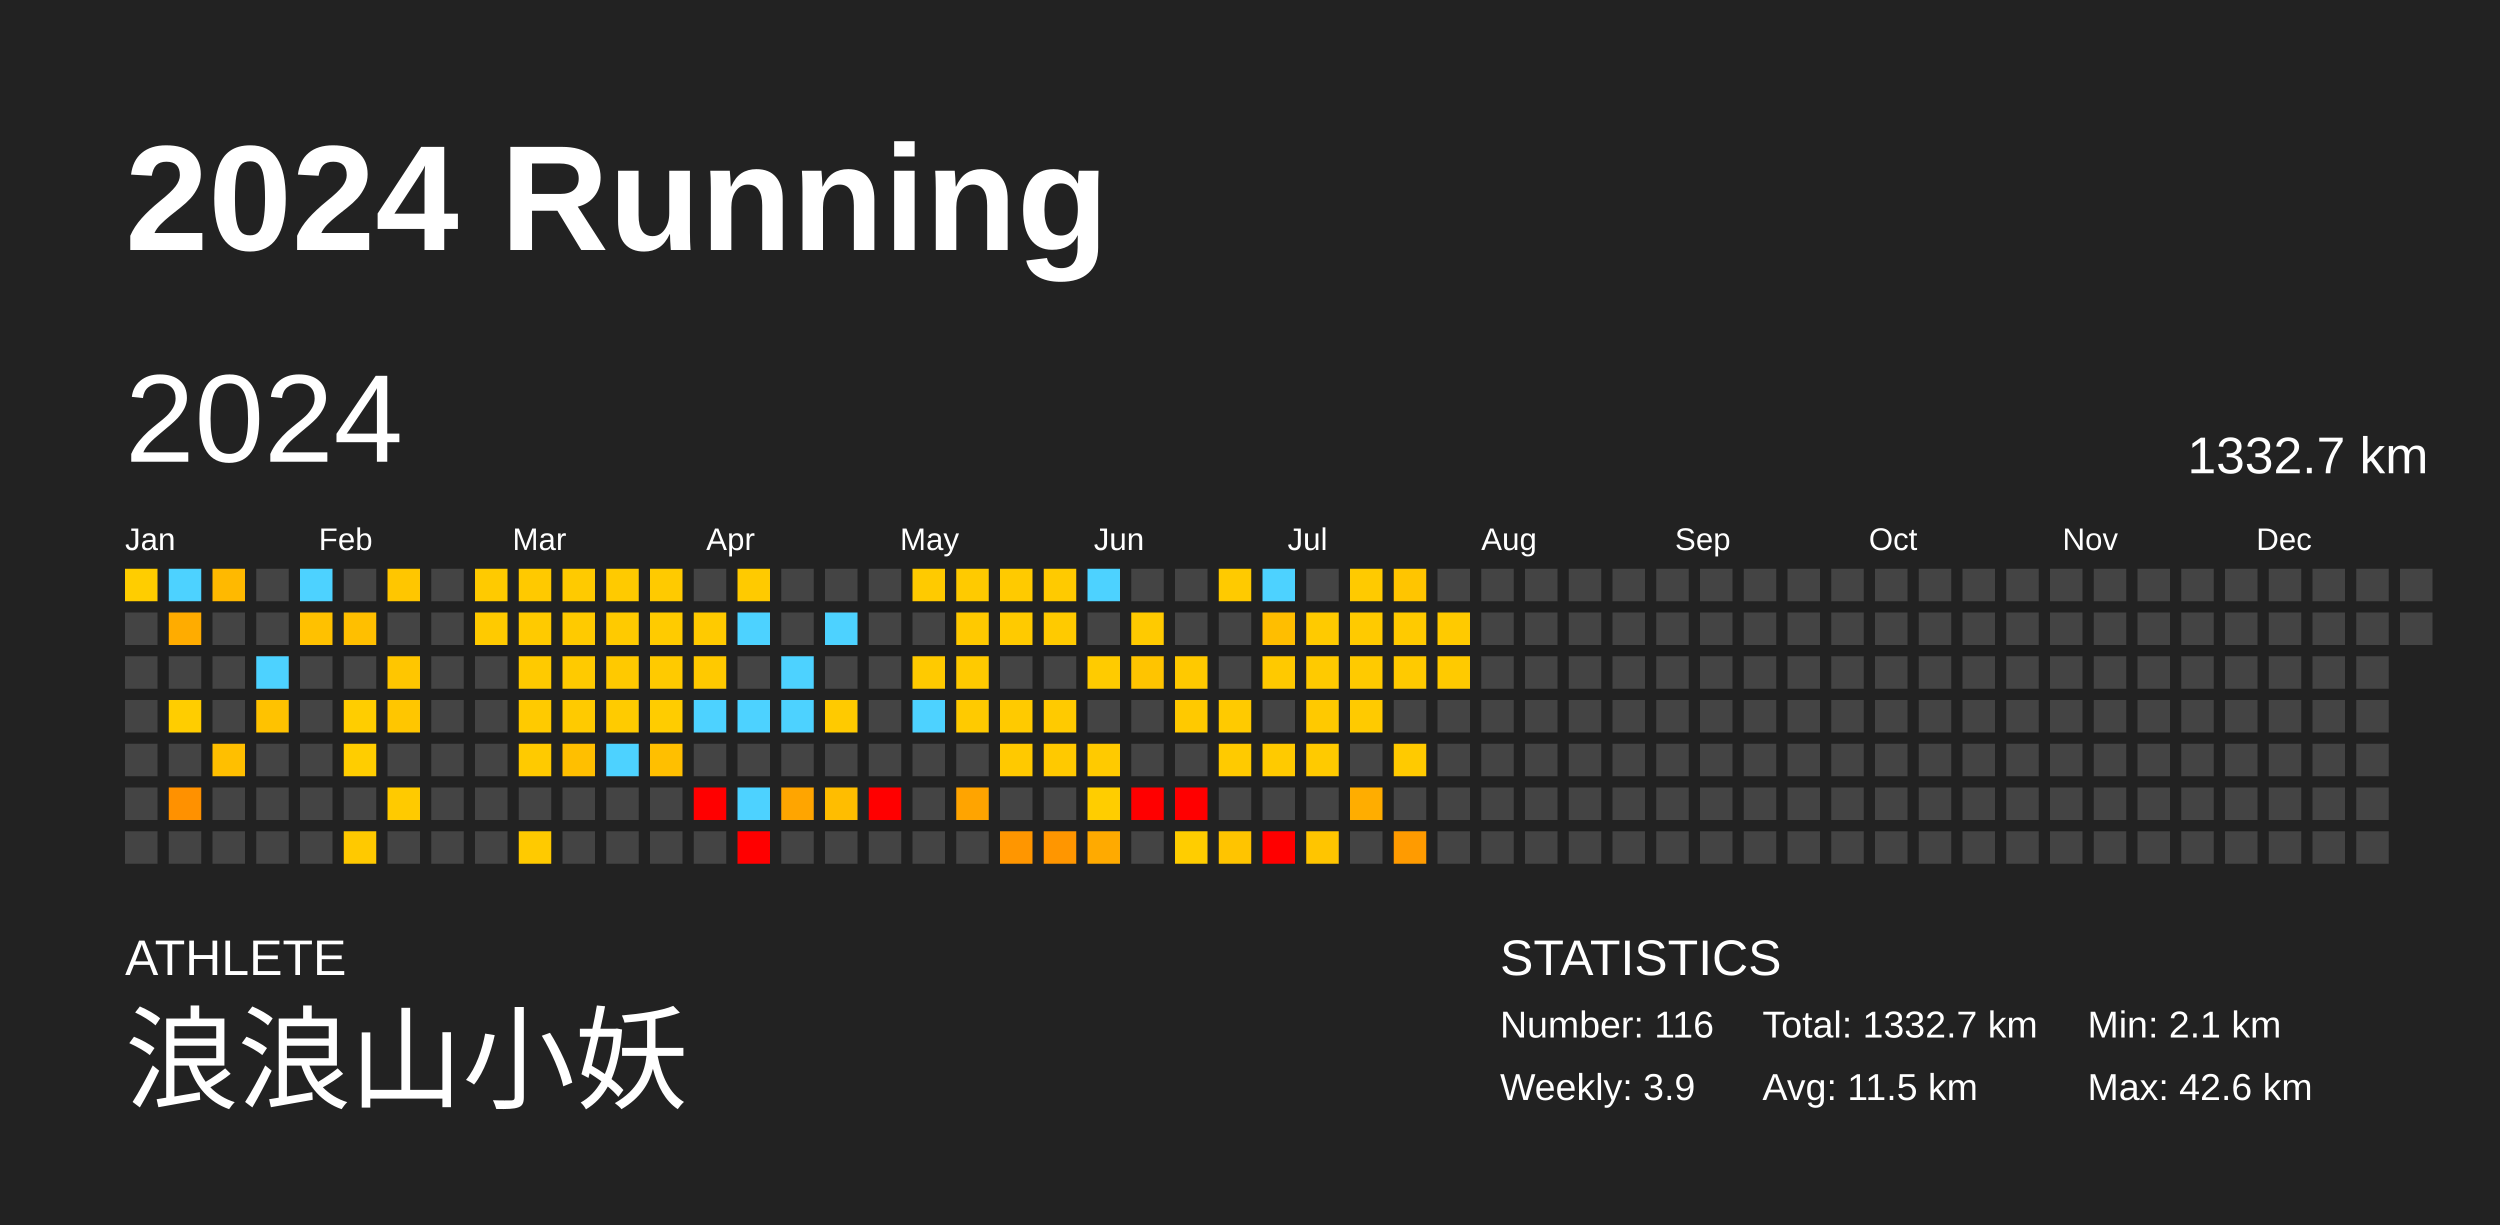
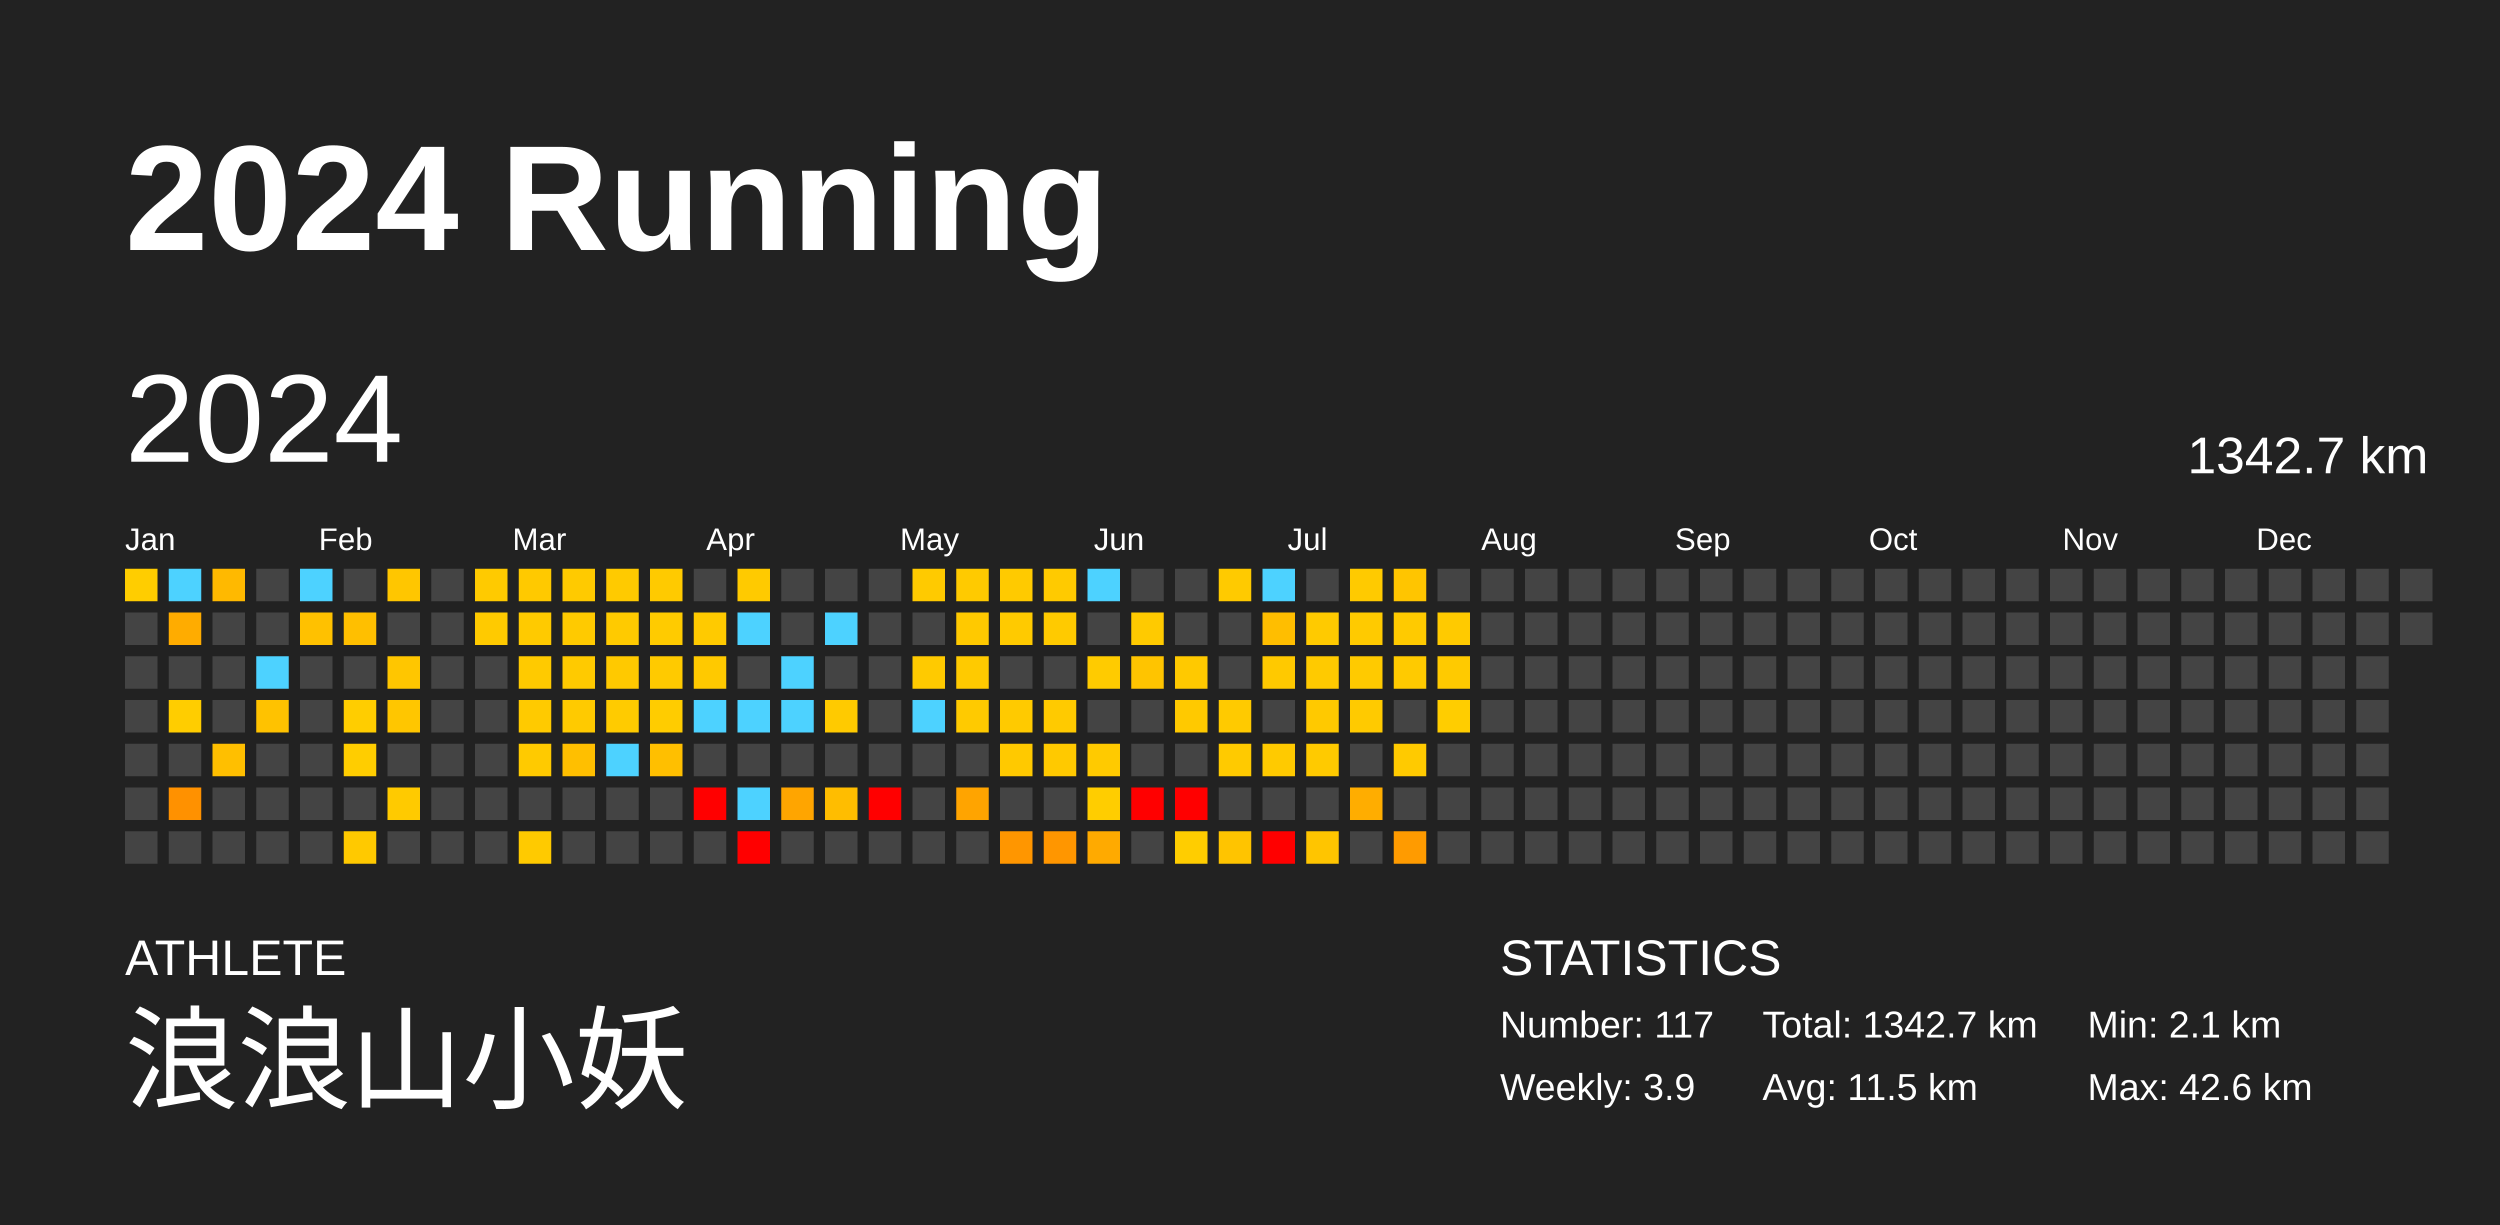
<svg xmlns="http://www.w3.org/2000/svg" baseProfile="full" height="98mm" version="1.1" viewBox="0,0,200,98" width="200mm">
  <defs />
  <rect fill="#222222" height="98" width="200" x="0" y="0" />
  <text fill="#FFFFFF" style="font-size:12px; font-family:Arial; font-weight:bold;" x="10" y="20">2024 Running</text>
  <text fill="#FFFFFF" style="font-size:4px; font-family:Arial" x="10" y="78">ATHLETE</text>
  <text fill="#FFFFFF" style="font-size:9px; font-family:Arial" x="10" y="88">浪浪山小妖</text>
  <text fill="#FFFFFF" style="font-size:4px; font-family:Arial" x="120" y="78">STATISTICS</text>
-   <text fill="#FFFFFF" style="font-size:3px; font-family:Arial" x="120" y="83">Number: 116</text>
+   <text fill="#FFFFFF" style="font-size:3px; font-family:Arial" x="120" y="83">Number: 117</text>
  <text fill="#FFFFFF" style="font-size:3px; font-family:Arial" x="120" y="88">Weekly: 3.9</text>
-   <text fill="#FFFFFF" style="font-size:3px; font-family:Arial" x="141" y="83">Total: 1332.7 km</text>
+   <text fill="#FFFFFF" style="font-size:3px; font-family:Arial" x="141" y="83">Total: 1342.7 km</text>
  <text fill="#FFFFFF" style="font-size:3px; font-family:Arial" x="141" y="88">Avg: 11.5 km</text>
  <text fill="#FFFFFF" style="font-size:3px; font-family:Arial" x="167" y="83">Min: 2.1 km</text>
  <text fill="#FFFFFF" style="font-size:3px; font-family:Arial" x="167" y="88">Max: 42.6 km</text>
  <text dominant-baseline="hanging" fill="#FFFFFF" style="font-size:10.0px; font-family:Arial;" x="10" y="30">2024</text>
-   <text dominant-baseline="hanging" fill="#FFFFFF" style="font-size:4.125px; font-family:Arial;" x="175" y="35">1332.7 km</text>
+   <text dominant-baseline="hanging" fill="#FFFFFF" style="font-size:4.125px; font-family:Arial;" x="175" y="35">1342.7 km</text>
  <text fill="#FFFFFF" style="font-size:2.5px; font-family:Arial" x="10.0" y="44">Jan</text>
  <text fill="#FFFFFF" style="font-size:2.5px; font-family:Arial" x="25.5" y="44">Feb</text>
  <text fill="#FFFFFF" style="font-size:2.5px; font-family:Arial" x="41.0" y="44">Mar</text>
  <text fill="#FFFFFF" style="font-size:2.5px; font-family:Arial" x="56.5" y="44">Apr</text>
  <text fill="#FFFFFF" style="font-size:2.5px; font-family:Arial" x="72.0" y="44">May</text>
  <text fill="#FFFFFF" style="font-size:2.5px; font-family:Arial" x="87.5" y="44">Jun</text>
  <text fill="#FFFFFF" style="font-size:2.5px; font-family:Arial" x="103.0" y="44">Jul</text>
  <text fill="#FFFFFF" style="font-size:2.5px; font-family:Arial" x="118.5" y="44">Aug</text>
  <text fill="#FFFFFF" style="font-size:2.5px; font-family:Arial" x="134.0" y="44">Sep</text>
  <text fill="#FFFFFF" style="font-size:2.5px; font-family:Arial" x="149.5" y="44">Oct</text>
  <text fill="#FFFFFF" style="font-size:2.5px; font-family:Arial" x="165.0" y="44">Nov</text>
  <text fill="#FFFFFF" style="font-size:2.5px; font-family:Arial" x="180.5" y="44">Dec</text>
  <rect fill="#ffcd00" height="2.6" width="2.6" x="10.0" y="45.5" />
  <rect fill="#444444" height="2.6" width="2.6" x="10.0" y="49.0" />
  <rect fill="#444444" height="2.6" width="2.6" x="10.0" y="52.5" />
  <rect fill="#444444" height="2.6" width="2.6" x="10.0" y="56.0" />
  <rect fill="#444444" height="2.6" width="2.6" x="10.0" y="59.5" />
  <rect fill="#444444" height="2.6" width="2.6" x="10.0" y="63.0" />
  <rect fill="#444444" height="2.6" width="2.6" x="10.0" y="66.5" />
  <rect fill="#4dd2ff" height="2.6" width="2.6" x="13.5" y="45.5" />
  <rect fill="#ffac00" height="2.6" width="2.6" x="13.5" y="49.0" />
  <rect fill="#444444" height="2.6" width="2.6" x="13.5" y="52.5" />
  <rect fill="#ffcd00" height="2.6" width="2.6" x="13.5" y="56.0" />
  <rect fill="#444444" height="2.6" width="2.6" x="13.5" y="59.5" />
  <rect fill="#ff9100" height="2.6" width="2.6" x="13.5" y="63.0" />
  <rect fill="#444444" height="2.6" width="2.6" x="13.5" y="66.5" />
  <rect fill="#ffb900" height="2.6" width="2.6" x="17.0" y="45.5" />
  <rect fill="#444444" height="2.6" width="2.6" x="17.0" y="49.0" />
  <rect fill="#444444" height="2.6" width="2.6" x="17.0" y="52.5" />
  <rect fill="#444444" height="2.6" width="2.6" x="17.0" y="56.0" />
  <rect fill="#ffbf00" height="2.6" width="2.6" x="17.0" y="59.5" />
  <rect fill="#444444" height="2.6" width="2.6" x="17.0" y="63.0" />
  <rect fill="#444444" height="2.6" width="2.6" x="17.0" y="66.5" />
  <rect fill="#444444" height="2.6" width="2.6" x="20.5" y="45.5" />
  <rect fill="#444444" height="2.6" width="2.6" x="20.5" y="49.0" />
  <rect fill="#4dd2ff" height="2.6" width="2.6" x="20.5" y="52.5" />
  <rect fill="#ffc200" height="2.6" width="2.6" x="20.5" y="56.0" />
  <rect fill="#444444" height="2.6" width="2.6" x="20.5" y="59.5" />
  <rect fill="#444444" height="2.6" width="2.6" x="20.5" y="63.0" />
  <rect fill="#444444" height="2.6" width="2.6" x="20.5" y="66.5" />
  <rect fill="#4dd2ff" height="2.6" width="2.6" x="24.0" y="45.5" />
  <rect fill="#ffc100" height="2.6" width="2.6" x="24.0" y="49.0" />
  <rect fill="#444444" height="2.6" width="2.6" x="24.0" y="52.5" />
  <rect fill="#444444" height="2.6" width="2.6" x="24.0" y="56.0" />
  <rect fill="#444444" height="2.6" width="2.6" x="24.0" y="59.5" />
  <rect fill="#444444" height="2.6" width="2.6" x="24.0" y="63.0" />
  <rect fill="#444444" height="2.6" width="2.6" x="24.0" y="66.5" />
  <rect fill="#444444" height="2.6" width="2.6" x="27.5" y="45.5" />
  <rect fill="#ffbf00" height="2.6" width="2.6" x="27.5" y="49.0" />
  <rect fill="#444444" height="2.6" width="2.6" x="27.5" y="52.5" />
  <rect fill="#ffcd00" height="2.6" width="2.6" x="27.5" y="56.0" />
  <rect fill="#ffcd00" height="2.6" width="2.6" x="27.5" y="59.5" />
  <rect fill="#444444" height="2.6" width="2.6" x="27.5" y="63.0" />
  <rect fill="#ffc900" height="2.6" width="2.6" x="27.5" y="66.5" />
  <rect fill="#ffc600" height="2.6" width="2.6" x="31.0" y="45.5" />
  <rect fill="#444444" height="2.6" width="2.6" x="31.0" y="49.0" />
  <rect fill="#ffc600" height="2.6" width="2.6" x="31.0" y="52.5" />
  <rect fill="#ffc600" height="2.6" width="2.6" x="31.0" y="56.0" />
  <rect fill="#444444" height="2.6" width="2.6" x="31.0" y="59.5" />
  <rect fill="#ffca00" height="2.6" width="2.6" x="31.0" y="63.0" />
  <rect fill="#444444" height="2.6" width="2.6" x="31.0" y="66.5" />
  <rect fill="#444444" height="2.6" width="2.6" x="34.5" y="45.5" />
  <rect fill="#444444" height="2.6" width="2.6" x="34.5" y="49.0" />
  <rect fill="#444444" height="2.6" width="2.6" x="34.5" y="52.5" />
  <rect fill="#444444" height="2.6" width="2.6" x="34.5" y="56.0" />
  <rect fill="#444444" height="2.6" width="2.6" x="34.5" y="59.5" />
  <rect fill="#444444" height="2.6" width="2.6" x="34.5" y="63.0" />
  <rect fill="#444444" height="2.6" width="2.6" x="34.5" y="66.5" />
  <rect fill="#ffca00" height="2.6" width="2.6" x="38.0" y="45.5" />
  <rect fill="#ffca00" height="2.6" width="2.6" x="38.0" y="49.0" />
  <rect fill="#444444" height="2.6" width="2.6" x="38.0" y="52.5" />
  <rect fill="#444444" height="2.6" width="2.6" x="38.0" y="56.0" />
  <rect fill="#444444" height="2.6" width="2.6" x="38.0" y="59.5" />
  <rect fill="#444444" height="2.6" width="2.6" x="38.0" y="63.0" />
  <rect fill="#444444" height="2.6" width="2.6" x="38.0" y="66.5" />
  <rect fill="#ffc900" height="2.6" width="2.6" x="41.5" y="45.5" />
  <rect fill="#ffca00" height="2.6" width="2.6" x="41.5" y="49.0" />
  <rect fill="#ffca00" height="2.6" width="2.6" x="41.5" y="52.5" />
  <rect fill="#ffca00" height="2.6" width="2.6" x="41.5" y="56.0" />
  <rect fill="#ffca00" height="2.6" width="2.6" x="41.5" y="59.5" />
  <rect fill="#444444" height="2.6" width="2.6" x="41.5" y="63.0" />
  <rect fill="#ffca00" height="2.6" width="2.6" x="41.5" y="66.5" />
  <rect fill="#ffca00" height="2.6" width="2.6" x="45.0" y="45.5" />
  <rect fill="#ffca00" height="2.6" width="2.6" x="45.0" y="49.0" />
  <rect fill="#ffca00" height="2.6" width="2.6" x="45.0" y="52.5" />
  <rect fill="#ffca00" height="2.6" width="2.6" x="45.0" y="56.0" />
  <rect fill="#ffbf00" height="2.6" width="2.6" x="45.0" y="59.5" />
  <rect fill="#444444" height="2.6" width="2.6" x="45.0" y="63.0" />
  <rect fill="#444444" height="2.6" width="2.6" x="45.0" y="66.5" />
  <rect fill="#ffca00" height="2.6" width="2.6" x="48.5" y="45.5" />
  <rect fill="#ffca00" height="2.6" width="2.6" x="48.5" y="49.0" />
  <rect fill="#ffc900" height="2.6" width="2.6" x="48.5" y="52.5" />
  <rect fill="#ffcb00" height="2.6" width="2.6" x="48.5" y="56.0" />
  <rect fill="#4dd2ff" height="2.6" width="2.6" x="48.5" y="59.5" />
  <rect fill="#444444" height="2.6" width="2.6" x="48.5" y="63.0" />
  <rect fill="#444444" height="2.6" width="2.6" x="48.5" y="66.5" />
  <rect fill="#ffca00" height="2.6" width="2.6" x="52.0" y="45.5" />
  <rect fill="#ffcb00" height="2.6" width="2.6" x="52.0" y="49.0" />
  <rect fill="#ffca00" height="2.6" width="2.6" x="52.0" y="52.5" />
  <rect fill="#ffcc00" height="2.6" width="2.6" x="52.0" y="56.0" />
  <rect fill="#ffbf00" height="2.6" width="2.6" x="52.0" y="59.5" />
  <rect fill="#444444" height="2.6" width="2.6" x="52.0" y="63.0" />
  <rect fill="#444444" height="2.6" width="2.6" x="52.0" y="66.5" />
  <rect fill="#444444" height="2.6" width="2.6" x="55.5" y="45.5" />
  <rect fill="#ffca00" height="2.6" width="2.6" x="55.5" y="49.0" />
  <rect fill="#ffc900" height="2.6" width="2.6" x="55.5" y="52.5" />
  <rect fill="#4dd2ff" height="2.6" width="2.6" x="55.5" y="56.0" />
  <rect fill="#444444" height="2.6" width="2.6" x="55.5" y="59.5" />
  <rect fill="red" height="2.6" width="2.6" x="55.5" y="63.0" />
  <rect fill="#444444" height="2.6" width="2.6" x="55.5" y="66.5" />
  <rect fill="#ffca00" height="2.6" width="2.6" x="59.0" y="45.5" />
  <rect fill="#4dd2ff" height="2.6" width="2.6" x="59.0" y="49.0" />
  <rect fill="#444444" height="2.6" width="2.6" x="59.0" y="52.5" />
  <rect fill="#4dd2ff" height="2.6" width="2.6" x="59.0" y="56.0" />
  <rect fill="#444444" height="2.6" width="2.6" x="59.0" y="59.5" />
  <rect fill="#4dd2ff" height="2.6" width="2.6" x="59.0" y="63.0" />
  <rect fill="red" height="2.6" width="2.6" x="59.0" y="66.5" />
  <rect fill="#444444" height="2.6" width="2.6" x="62.5" y="45.5" />
  <rect fill="#444444" height="2.6" width="2.6" x="62.5" y="49.0" />
  <rect fill="#4dd2ff" height="2.6" width="2.6" x="62.5" y="52.5" />
  <rect fill="#4dd2ff" height="2.6" width="2.6" x="62.5" y="56.0" />
  <rect fill="#444444" height="2.6" width="2.6" x="62.5" y="59.5" />
  <rect fill="#ffa500" height="2.6" width="2.6" x="62.5" y="63.0" />
  <rect fill="#444444" height="2.6" width="2.6" x="62.5" y="66.5" />
  <rect fill="#444444" height="2.6" width="2.6" x="66.0" y="45.5" />
  <rect fill="#4dd2ff" height="2.6" width="2.6" x="66.0" y="49.0" />
  <rect fill="#444444" height="2.6" width="2.6" x="66.0" y="52.5" />
  <rect fill="#ffca00" height="2.6" width="2.6" x="66.0" y="56.0" />
  <rect fill="#444444" height="2.6" width="2.6" x="66.0" y="59.5" />
  <rect fill="#ffbd00" height="2.6" width="2.6" x="66.0" y="63.0" />
  <rect fill="#444444" height="2.6" width="2.6" x="66.0" y="66.5" />
  <rect fill="#444444" height="2.6" width="2.6" x="69.5" y="45.5" />
  <rect fill="#444444" height="2.6" width="2.6" x="69.5" y="49.0" />
  <rect fill="#444444" height="2.6" width="2.6" x="69.5" y="52.5" />
  <rect fill="#444444" height="2.6" width="2.6" x="69.5" y="56.0" />
  <rect fill="#444444" height="2.6" width="2.6" x="69.5" y="59.5" />
  <rect fill="red" height="2.6" width="2.6" x="69.5" y="63.0" />
  <rect fill="#444444" height="2.6" width="2.6" x="69.5" y="66.5" />
  <rect fill="#ffca00" height="2.6" width="2.6" x="73.0" y="45.5" />
  <rect fill="#444444" height="2.6" width="2.6" x="73.0" y="49.0" />
  <rect fill="#ffca00" height="2.6" width="2.6" x="73.0" y="52.5" />
  <rect fill="#4dd2ff" height="2.6" width="2.6" x="73.0" y="56.0" />
  <rect fill="#444444" height="2.6" width="2.6" x="73.0" y="59.5" />
  <rect fill="#444444" height="2.6" width="2.6" x="73.0" y="63.0" />
  <rect fill="#444444" height="2.6" width="2.6" x="73.0" y="66.5" />
  <rect fill="#ffca00" height="2.6" width="2.6" x="76.5" y="45.5" />
  <rect fill="#ffc900" height="2.6" width="2.6" x="76.5" y="49.0" />
  <rect fill="#ffca00" height="2.6" width="2.6" x="76.5" y="52.5" />
  <rect fill="#ffca00" height="2.6" width="2.6" x="76.5" y="56.0" />
  <rect fill="#444444" height="2.6" width="2.6" x="76.5" y="59.5" />
  <rect fill="#ffa400" height="2.6" width="2.6" x="76.5" y="63.0" />
  <rect fill="#444444" height="2.6" width="2.6" x="76.5" y="66.5" />
  <rect fill="#ffca00" height="2.6" width="2.6" x="80.0" y="45.5" />
  <rect fill="#ffca00" height="2.6" width="2.6" x="80.0" y="49.0" />
  <rect fill="#444444" height="2.6" width="2.6" x="80.0" y="52.5" />
  <rect fill="#ffca00" height="2.6" width="2.6" x="80.0" y="56.0" />
  <rect fill="#ffc900" height="2.6" width="2.6" x="80.0" y="59.5" />
  <rect fill="#444444" height="2.6" width="2.6" x="80.0" y="63.0" />
  <rect fill="#ff9600" height="2.6" width="2.6" x="80.0" y="66.5" />
  <rect fill="#ffca00" height="2.6" width="2.6" x="83.5" y="45.5" />
  <rect fill="#ffca00" height="2.6" width="2.6" x="83.5" y="49.0" />
  <rect fill="#444444" height="2.6" width="2.6" x="83.5" y="52.5" />
  <rect fill="#ffca00" height="2.6" width="2.6" x="83.5" y="56.0" />
  <rect fill="#ffc900" height="2.6" width="2.6" x="83.5" y="59.5" />
  <rect fill="#444444" height="2.6" width="2.6" x="83.5" y="63.0" />
  <rect fill="#ff9600" height="2.6" width="2.6" x="83.5" y="66.5" />
  <rect fill="#4dd2ff" height="2.6" width="2.6" x="87.0" y="45.5" />
  <rect fill="#444444" height="2.6" width="2.6" x="87.0" y="49.0" />
  <rect fill="#ffcb00" height="2.6" width="2.6" x="87.0" y="52.5" />
  <rect fill="#444444" height="2.6" width="2.6" x="87.0" y="56.0" />
  <rect fill="#ffca00" height="2.6" width="2.6" x="87.0" y="59.5" />
  <rect fill="#ffcd00" height="2.6" width="2.6" x="87.0" y="63.0" />
  <rect fill="#ffaa00" height="2.6" width="2.6" x="87.0" y="66.5" />
  <rect fill="#444444" height="2.6" width="2.6" x="90.5" y="45.5" />
  <rect fill="#ffca00" height="2.6" width="2.6" x="90.5" y="49.0" />
  <rect fill="#ffc400" height="2.6" width="2.6" x="90.5" y="52.5" />
  <rect fill="#444444" height="2.6" width="2.6" x="90.5" y="56.0" />
  <rect fill="#444444" height="2.6" width="2.6" x="90.5" y="59.5" />
  <rect fill="red" height="2.6" width="2.6" x="90.5" y="63.0" />
  <rect fill="#444444" height="2.6" width="2.6" x="90.5" y="66.5" />
  <rect fill="#444444" height="2.6" width="2.6" x="94.0" y="45.5" />
  <rect fill="#444444" height="2.6" width="2.6" x="94.0" y="49.0" />
  <rect fill="#ffc900" height="2.6" width="2.6" x="94.0" y="52.5" />
  <rect fill="#ffc900" height="2.6" width="2.6" x="94.0" y="56.0" />
  <rect fill="#444444" height="2.6" width="2.6" x="94.0" y="59.5" />
  <rect fill="red" height="2.6" width="2.6" x="94.0" y="63.0" />
  <rect fill="#ffcd00" height="2.6" width="2.6" x="94.0" y="66.5" />
  <rect fill="#ffca00" height="2.6" width="2.6" x="97.5" y="45.5" />
  <rect fill="#444444" height="2.6" width="2.6" x="97.5" y="49.0" />
  <rect fill="#444444" height="2.6" width="2.6" x="97.5" y="52.5" />
  <rect fill="#ffca00" height="2.6" width="2.6" x="97.5" y="56.0" />
  <rect fill="#ffca00" height="2.6" width="2.6" x="97.5" y="59.5" />
  <rect fill="#444444" height="2.6" width="2.6" x="97.5" y="63.0" />
  <rect fill="#ffc400" height="2.6" width="2.6" x="97.5" y="66.5" />
  <rect fill="#4dd2ff" height="2.6" width="2.6" x="101.0" y="45.5" />
  <rect fill="#ffbe00" height="2.6" width="2.6" x="101.0" y="49.0" />
  <rect fill="#ffc900" height="2.6" width="2.6" x="101.0" y="52.5" />
  <rect fill="#444444" height="2.6" width="2.6" x="101.0" y="56.0" />
  <rect fill="#ffca00" height="2.6" width="2.6" x="101.0" y="59.5" />
  <rect fill="#444444" height="2.6" width="2.6" x="101.0" y="63.0" />
  <rect fill="red" height="2.6" width="2.6" x="101.0" y="66.5" />
  <rect fill="#444444" height="2.6" width="2.6" x="104.5" y="45.5" />
  <rect fill="#ffca00" height="2.6" width="2.6" x="104.5" y="49.0" />
  <rect fill="#ffca00" height="2.6" width="2.6" x="104.5" y="52.5" />
  <rect fill="#ffc900" height="2.6" width="2.6" x="104.5" y="56.0" />
  <rect fill="#ffca00" height="2.6" width="2.6" x="104.5" y="59.5" />
  <rect fill="#444444" height="2.6" width="2.6" x="104.5" y="63.0" />
  <rect fill="#ffc500" height="2.6" width="2.6" x="104.5" y="66.5" />
  <rect fill="#ffca00" height="2.6" width="2.6" x="108.0" y="45.5" />
  <rect fill="#ffca00" height="2.6" width="2.6" x="108.0" y="49.0" />
  <rect fill="#ffca00" height="2.6" width="2.6" x="108.0" y="52.5" />
  <rect fill="#ffca00" height="2.6" width="2.6" x="108.0" y="56.0" />
  <rect fill="#444444" height="2.6" width="2.6" x="108.0" y="59.5" />
  <rect fill="#ffad00" height="2.6" width="2.6" x="108.0" y="63.0" />
  <rect fill="#444444" height="2.6" width="2.6" x="108.0" y="66.5" />
  <rect fill="#ffc500" height="2.6" width="2.6" x="111.5" y="45.5" />
  <rect fill="#ffca00" height="2.6" width="2.6" x="111.5" y="49.0" />
  <rect fill="#ffca00" height="2.6" width="2.6" x="111.5" y="52.5" />
  <rect fill="#444444" height="2.6" width="2.6" x="111.5" y="56.0" />
  <rect fill="#ffca00" height="2.6" width="2.6" x="111.5" y="59.5" />
  <rect fill="#444444" height="2.6" width="2.6" x="111.5" y="63.0" />
  <rect fill="#ff9b00" height="2.6" width="2.6" x="111.5" y="66.5" />
  <rect fill="#444444" height="2.6" width="2.6" x="115.0" y="45.5" />
  <rect fill="#ffca00" height="2.6" width="2.6" x="115.0" y="49.0" />
  <rect fill="#ffca00" height="2.6" width="2.6" x="115.0" y="52.5" />
-   <rect fill="#444444" height="2.6" width="2.6" x="115.0" y="56.0" />
+   <rect fill="#ffcd00" height="2.6" width="2.6" x="115.0" y="56.0" />
  <rect fill="#444444" height="2.6" width="2.6" x="115.0" y="59.5" />
  <rect fill="#444444" height="2.6" width="2.6" x="115.0" y="63.0" />
  <rect fill="#444444" height="2.6" width="2.6" x="115.0" y="66.5" />
  <rect fill="#444444" height="2.6" width="2.6" x="118.5" y="45.5" />
  <rect fill="#444444" height="2.6" width="2.6" x="118.5" y="49.0" />
  <rect fill="#444444" height="2.6" width="2.6" x="118.5" y="52.5" />
  <rect fill="#444444" height="2.6" width="2.6" x="118.5" y="56.0" />
  <rect fill="#444444" height="2.6" width="2.6" x="118.5" y="59.5" />
  <rect fill="#444444" height="2.6" width="2.6" x="118.5" y="63.0" />
  <rect fill="#444444" height="2.6" width="2.6" x="118.5" y="66.5" />
  <rect fill="#444444" height="2.6" width="2.6" x="122.0" y="45.5" />
  <rect fill="#444444" height="2.6" width="2.6" x="122.0" y="49.0" />
  <rect fill="#444444" height="2.6" width="2.6" x="122.0" y="52.5" />
  <rect fill="#444444" height="2.6" width="2.6" x="122.0" y="56.0" />
  <rect fill="#444444" height="2.6" width="2.6" x="122.0" y="59.5" />
  <rect fill="#444444" height="2.6" width="2.6" x="122.0" y="63.0" />
  <rect fill="#444444" height="2.6" width="2.6" x="122.0" y="66.5" />
  <rect fill="#444444" height="2.6" width="2.6" x="125.5" y="45.5" />
  <rect fill="#444444" height="2.6" width="2.6" x="125.5" y="49.0" />
  <rect fill="#444444" height="2.6" width="2.6" x="125.5" y="52.5" />
  <rect fill="#444444" height="2.6" width="2.6" x="125.5" y="56.0" />
  <rect fill="#444444" height="2.6" width="2.6" x="125.5" y="59.5" />
  <rect fill="#444444" height="2.6" width="2.6" x="125.5" y="63.0" />
  <rect fill="#444444" height="2.6" width="2.6" x="125.5" y="66.5" />
  <rect fill="#444444" height="2.6" width="2.6" x="129.0" y="45.5" />
  <rect fill="#444444" height="2.6" width="2.6" x="129.0" y="49.0" />
  <rect fill="#444444" height="2.6" width="2.6" x="129.0" y="52.5" />
  <rect fill="#444444" height="2.6" width="2.6" x="129.0" y="56.0" />
  <rect fill="#444444" height="2.6" width="2.6" x="129.0" y="59.5" />
  <rect fill="#444444" height="2.6" width="2.6" x="129.0" y="63.0" />
  <rect fill="#444444" height="2.6" width="2.6" x="129.0" y="66.5" />
  <rect fill="#444444" height="2.6" width="2.6" x="132.5" y="45.5" />
  <rect fill="#444444" height="2.6" width="2.6" x="132.5" y="49.0" />
  <rect fill="#444444" height="2.6" width="2.6" x="132.5" y="52.5" />
  <rect fill="#444444" height="2.6" width="2.6" x="132.5" y="56.0" />
  <rect fill="#444444" height="2.6" width="2.6" x="132.5" y="59.5" />
  <rect fill="#444444" height="2.6" width="2.6" x="132.5" y="63.0" />
  <rect fill="#444444" height="2.6" width="2.6" x="132.5" y="66.5" />
  <rect fill="#444444" height="2.6" width="2.6" x="136.0" y="45.5" />
  <rect fill="#444444" height="2.6" width="2.6" x="136.0" y="49.0" />
  <rect fill="#444444" height="2.6" width="2.6" x="136.0" y="52.5" />
  <rect fill="#444444" height="2.6" width="2.6" x="136.0" y="56.0" />
  <rect fill="#444444" height="2.6" width="2.6" x="136.0" y="59.5" />
  <rect fill="#444444" height="2.6" width="2.6" x="136.0" y="63.0" />
  <rect fill="#444444" height="2.6" width="2.6" x="136.0" y="66.5" />
  <rect fill="#444444" height="2.6" width="2.6" x="139.5" y="45.5" />
  <rect fill="#444444" height="2.6" width="2.6" x="139.5" y="49.0" />
  <rect fill="#444444" height="2.6" width="2.6" x="139.5" y="52.5" />
  <rect fill="#444444" height="2.6" width="2.6" x="139.5" y="56.0" />
  <rect fill="#444444" height="2.6" width="2.6" x="139.5" y="59.5" />
  <rect fill="#444444" height="2.6" width="2.6" x="139.5" y="63.0" />
  <rect fill="#444444" height="2.6" width="2.6" x="139.5" y="66.5" />
  <rect fill="#444444" height="2.6" width="2.6" x="143.0" y="45.5" />
  <rect fill="#444444" height="2.6" width="2.6" x="143.0" y="49.0" />
  <rect fill="#444444" height="2.6" width="2.6" x="143.0" y="52.5" />
  <rect fill="#444444" height="2.6" width="2.6" x="143.0" y="56.0" />
  <rect fill="#444444" height="2.6" width="2.6" x="143.0" y="59.5" />
  <rect fill="#444444" height="2.6" width="2.6" x="143.0" y="63.0" />
  <rect fill="#444444" height="2.6" width="2.6" x="143.0" y="66.5" />
  <rect fill="#444444" height="2.6" width="2.6" x="146.5" y="45.5" />
  <rect fill="#444444" height="2.6" width="2.6" x="146.5" y="49.0" />
  <rect fill="#444444" height="2.6" width="2.6" x="146.5" y="52.5" />
  <rect fill="#444444" height="2.6" width="2.6" x="146.5" y="56.0" />
  <rect fill="#444444" height="2.6" width="2.6" x="146.5" y="59.5" />
  <rect fill="#444444" height="2.6" width="2.6" x="146.5" y="63.0" />
  <rect fill="#444444" height="2.6" width="2.6" x="146.5" y="66.5" />
  <rect fill="#444444" height="2.6" width="2.6" x="150.0" y="45.5" />
  <rect fill="#444444" height="2.6" width="2.6" x="150.0" y="49.0" />
  <rect fill="#444444" height="2.6" width="2.6" x="150.0" y="52.5" />
  <rect fill="#444444" height="2.6" width="2.6" x="150.0" y="56.0" />
  <rect fill="#444444" height="2.6" width="2.6" x="150.0" y="59.5" />
  <rect fill="#444444" height="2.6" width="2.6" x="150.0" y="63.0" />
  <rect fill="#444444" height="2.6" width="2.6" x="150.0" y="66.5" />
  <rect fill="#444444" height="2.6" width="2.6" x="153.5" y="45.5" />
  <rect fill="#444444" height="2.6" width="2.6" x="153.5" y="49.0" />
  <rect fill="#444444" height="2.6" width="2.6" x="153.5" y="52.5" />
  <rect fill="#444444" height="2.6" width="2.6" x="153.5" y="56.0" />
  <rect fill="#444444" height="2.6" width="2.6" x="153.5" y="59.5" />
  <rect fill="#444444" height="2.6" width="2.6" x="153.5" y="63.0" />
  <rect fill="#444444" height="2.6" width="2.6" x="153.5" y="66.5" />
  <rect fill="#444444" height="2.6" width="2.6" x="157.0" y="45.5" />
  <rect fill="#444444" height="2.6" width="2.6" x="157.0" y="49.0" />
  <rect fill="#444444" height="2.6" width="2.6" x="157.0" y="52.5" />
  <rect fill="#444444" height="2.6" width="2.6" x="157.0" y="56.0" />
  <rect fill="#444444" height="2.6" width="2.6" x="157.0" y="59.5" />
  <rect fill="#444444" height="2.6" width="2.6" x="157.0" y="63.0" />
  <rect fill="#444444" height="2.6" width="2.6" x="157.0" y="66.5" />
  <rect fill="#444444" height="2.6" width="2.6" x="160.5" y="45.5" />
  <rect fill="#444444" height="2.6" width="2.6" x="160.5" y="49.0" />
  <rect fill="#444444" height="2.6" width="2.6" x="160.5" y="52.5" />
  <rect fill="#444444" height="2.6" width="2.6" x="160.5" y="56.0" />
  <rect fill="#444444" height="2.6" width="2.6" x="160.5" y="59.5" />
  <rect fill="#444444" height="2.6" width="2.6" x="160.5" y="63.0" />
  <rect fill="#444444" height="2.6" width="2.6" x="160.5" y="66.5" />
  <rect fill="#444444" height="2.6" width="2.6" x="164.0" y="45.5" />
  <rect fill="#444444" height="2.6" width="2.6" x="164.0" y="49.0" />
  <rect fill="#444444" height="2.6" width="2.6" x="164.0" y="52.5" />
  <rect fill="#444444" height="2.6" width="2.6" x="164.0" y="56.0" />
  <rect fill="#444444" height="2.6" width="2.6" x="164.0" y="59.5" />
  <rect fill="#444444" height="2.6" width="2.6" x="164.0" y="63.0" />
  <rect fill="#444444" height="2.6" width="2.6" x="164.0" y="66.5" />
  <rect fill="#444444" height="2.6" width="2.6" x="167.5" y="45.5" />
  <rect fill="#444444" height="2.6" width="2.6" x="167.5" y="49.0" />
  <rect fill="#444444" height="2.6" width="2.6" x="167.5" y="52.5" />
  <rect fill="#444444" height="2.6" width="2.6" x="167.5" y="56.0" />
  <rect fill="#444444" height="2.6" width="2.6" x="167.5" y="59.5" />
  <rect fill="#444444" height="2.6" width="2.6" x="167.5" y="63.0" />
  <rect fill="#444444" height="2.6" width="2.6" x="167.5" y="66.5" />
  <rect fill="#444444" height="2.6" width="2.6" x="171.0" y="45.5" />
  <rect fill="#444444" height="2.6" width="2.6" x="171.0" y="49.0" />
  <rect fill="#444444" height="2.6" width="2.6" x="171.0" y="52.5" />
  <rect fill="#444444" height="2.6" width="2.6" x="171.0" y="56.0" />
  <rect fill="#444444" height="2.6" width="2.6" x="171.0" y="59.5" />
  <rect fill="#444444" height="2.6" width="2.6" x="171.0" y="63.0" />
  <rect fill="#444444" height="2.6" width="2.6" x="171.0" y="66.5" />
  <rect fill="#444444" height="2.6" width="2.6" x="174.5" y="45.5" />
  <rect fill="#444444" height="2.6" width="2.6" x="174.5" y="49.0" />
  <rect fill="#444444" height="2.6" width="2.6" x="174.5" y="52.5" />
  <rect fill="#444444" height="2.6" width="2.6" x="174.5" y="56.0" />
  <rect fill="#444444" height="2.6" width="2.6" x="174.5" y="59.5" />
  <rect fill="#444444" height="2.6" width="2.6" x="174.5" y="63.0" />
  <rect fill="#444444" height="2.6" width="2.6" x="174.5" y="66.5" />
  <rect fill="#444444" height="2.6" width="2.6" x="178.0" y="45.5" />
  <rect fill="#444444" height="2.6" width="2.6" x="178.0" y="49.0" />
  <rect fill="#444444" height="2.6" width="2.6" x="178.0" y="52.5" />
  <rect fill="#444444" height="2.6" width="2.6" x="178.0" y="56.0" />
  <rect fill="#444444" height="2.6" width="2.6" x="178.0" y="59.5" />
  <rect fill="#444444" height="2.6" width="2.6" x="178.0" y="63.0" />
  <rect fill="#444444" height="2.6" width="2.6" x="178.0" y="66.5" />
  <rect fill="#444444" height="2.6" width="2.6" x="181.5" y="45.5" />
  <rect fill="#444444" height="2.6" width="2.6" x="181.5" y="49.0" />
  <rect fill="#444444" height="2.6" width="2.6" x="181.5" y="52.5" />
  <rect fill="#444444" height="2.6" width="2.6" x="181.5" y="56.0" />
  <rect fill="#444444" height="2.6" width="2.6" x="181.5" y="59.5" />
  <rect fill="#444444" height="2.6" width="2.6" x="181.5" y="63.0" />
  <rect fill="#444444" height="2.6" width="2.6" x="181.5" y="66.5" />
  <rect fill="#444444" height="2.6" width="2.6" x="185.0" y="45.5" />
  <rect fill="#444444" height="2.6" width="2.6" x="185.0" y="49.0" />
  <rect fill="#444444" height="2.6" width="2.6" x="185.0" y="52.5" />
  <rect fill="#444444" height="2.6" width="2.6" x="185.0" y="56.0" />
  <rect fill="#444444" height="2.6" width="2.6" x="185.0" y="59.5" />
  <rect fill="#444444" height="2.6" width="2.6" x="185.0" y="63.0" />
  <rect fill="#444444" height="2.6" width="2.6" x="185.0" y="66.5" />
  <rect fill="#444444" height="2.6" width="2.6" x="188.5" y="45.5" />
  <rect fill="#444444" height="2.6" width="2.6" x="188.5" y="49.0" />
  <rect fill="#444444" height="2.6" width="2.6" x="188.5" y="52.5" />
  <rect fill="#444444" height="2.6" width="2.6" x="188.5" y="56.0" />
  <rect fill="#444444" height="2.6" width="2.6" x="188.5" y="59.5" />
  <rect fill="#444444" height="2.6" width="2.6" x="188.5" y="63.0" />
  <rect fill="#444444" height="2.6" width="2.6" x="188.5" y="66.5" />
  <rect fill="#444444" height="2.6" width="2.6" x="192.0" y="45.5" />
  <rect fill="#444444" height="2.6" width="2.6" x="192.0" y="49.0" />
</svg>
